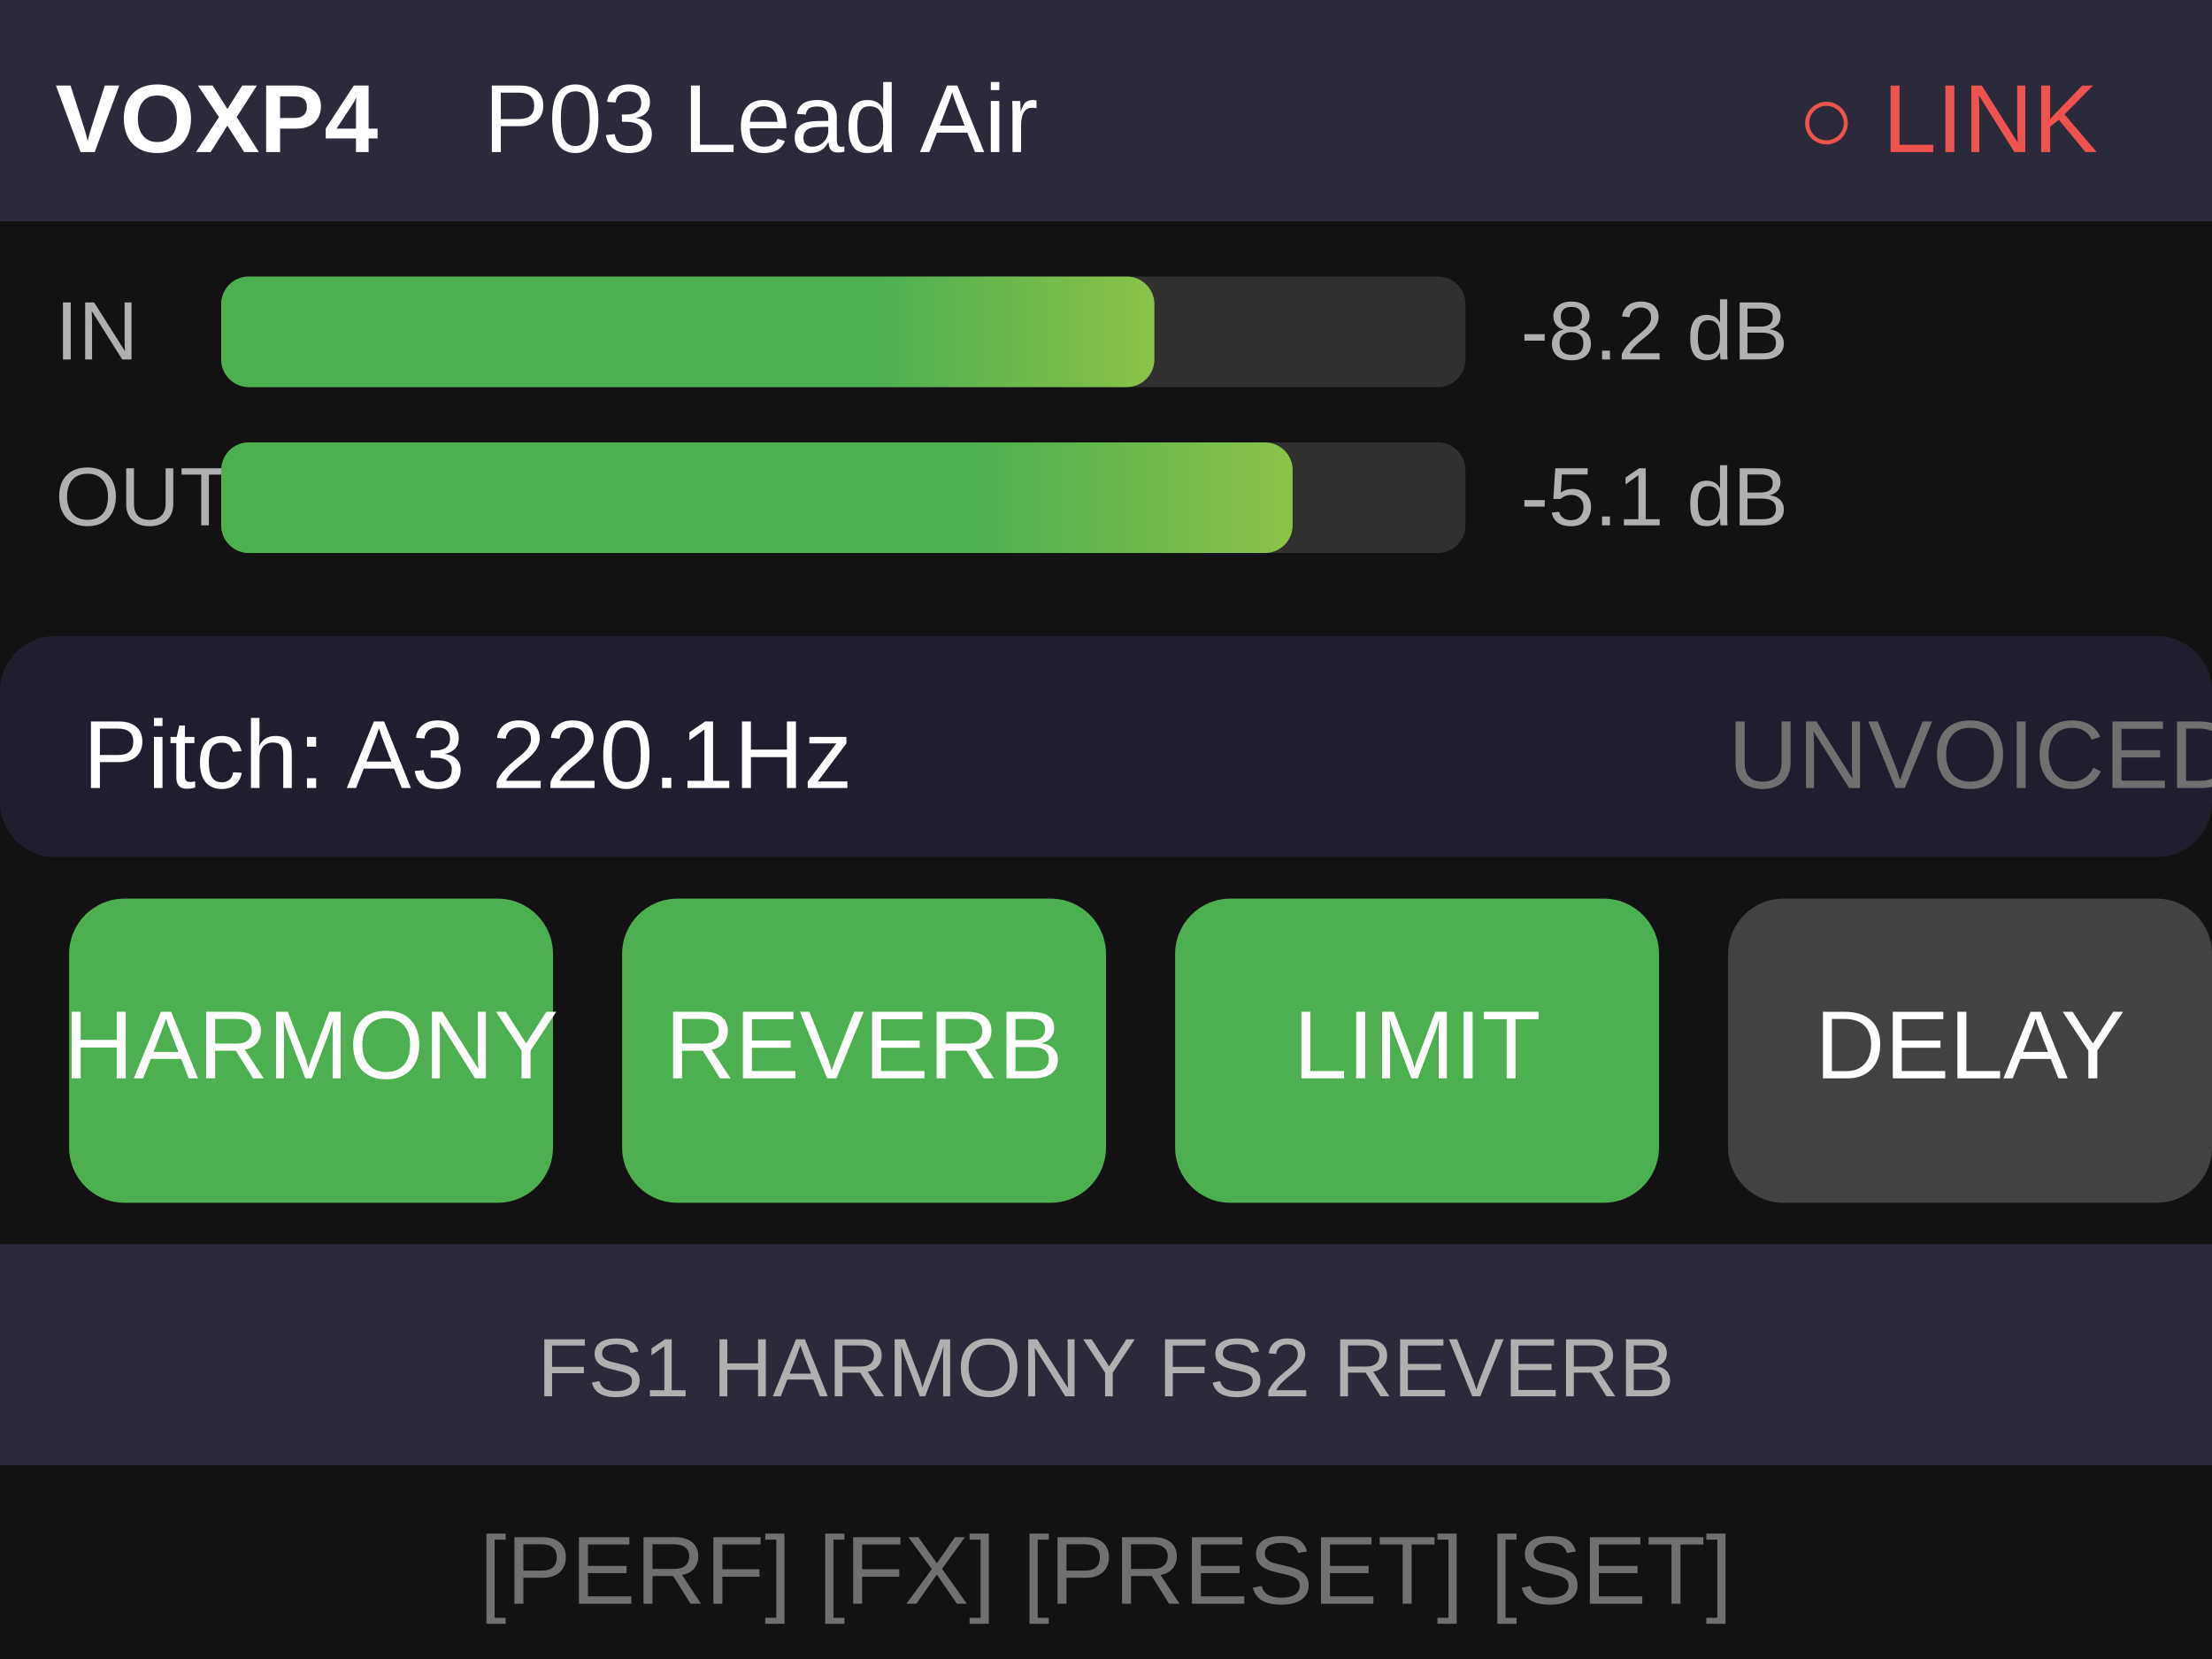
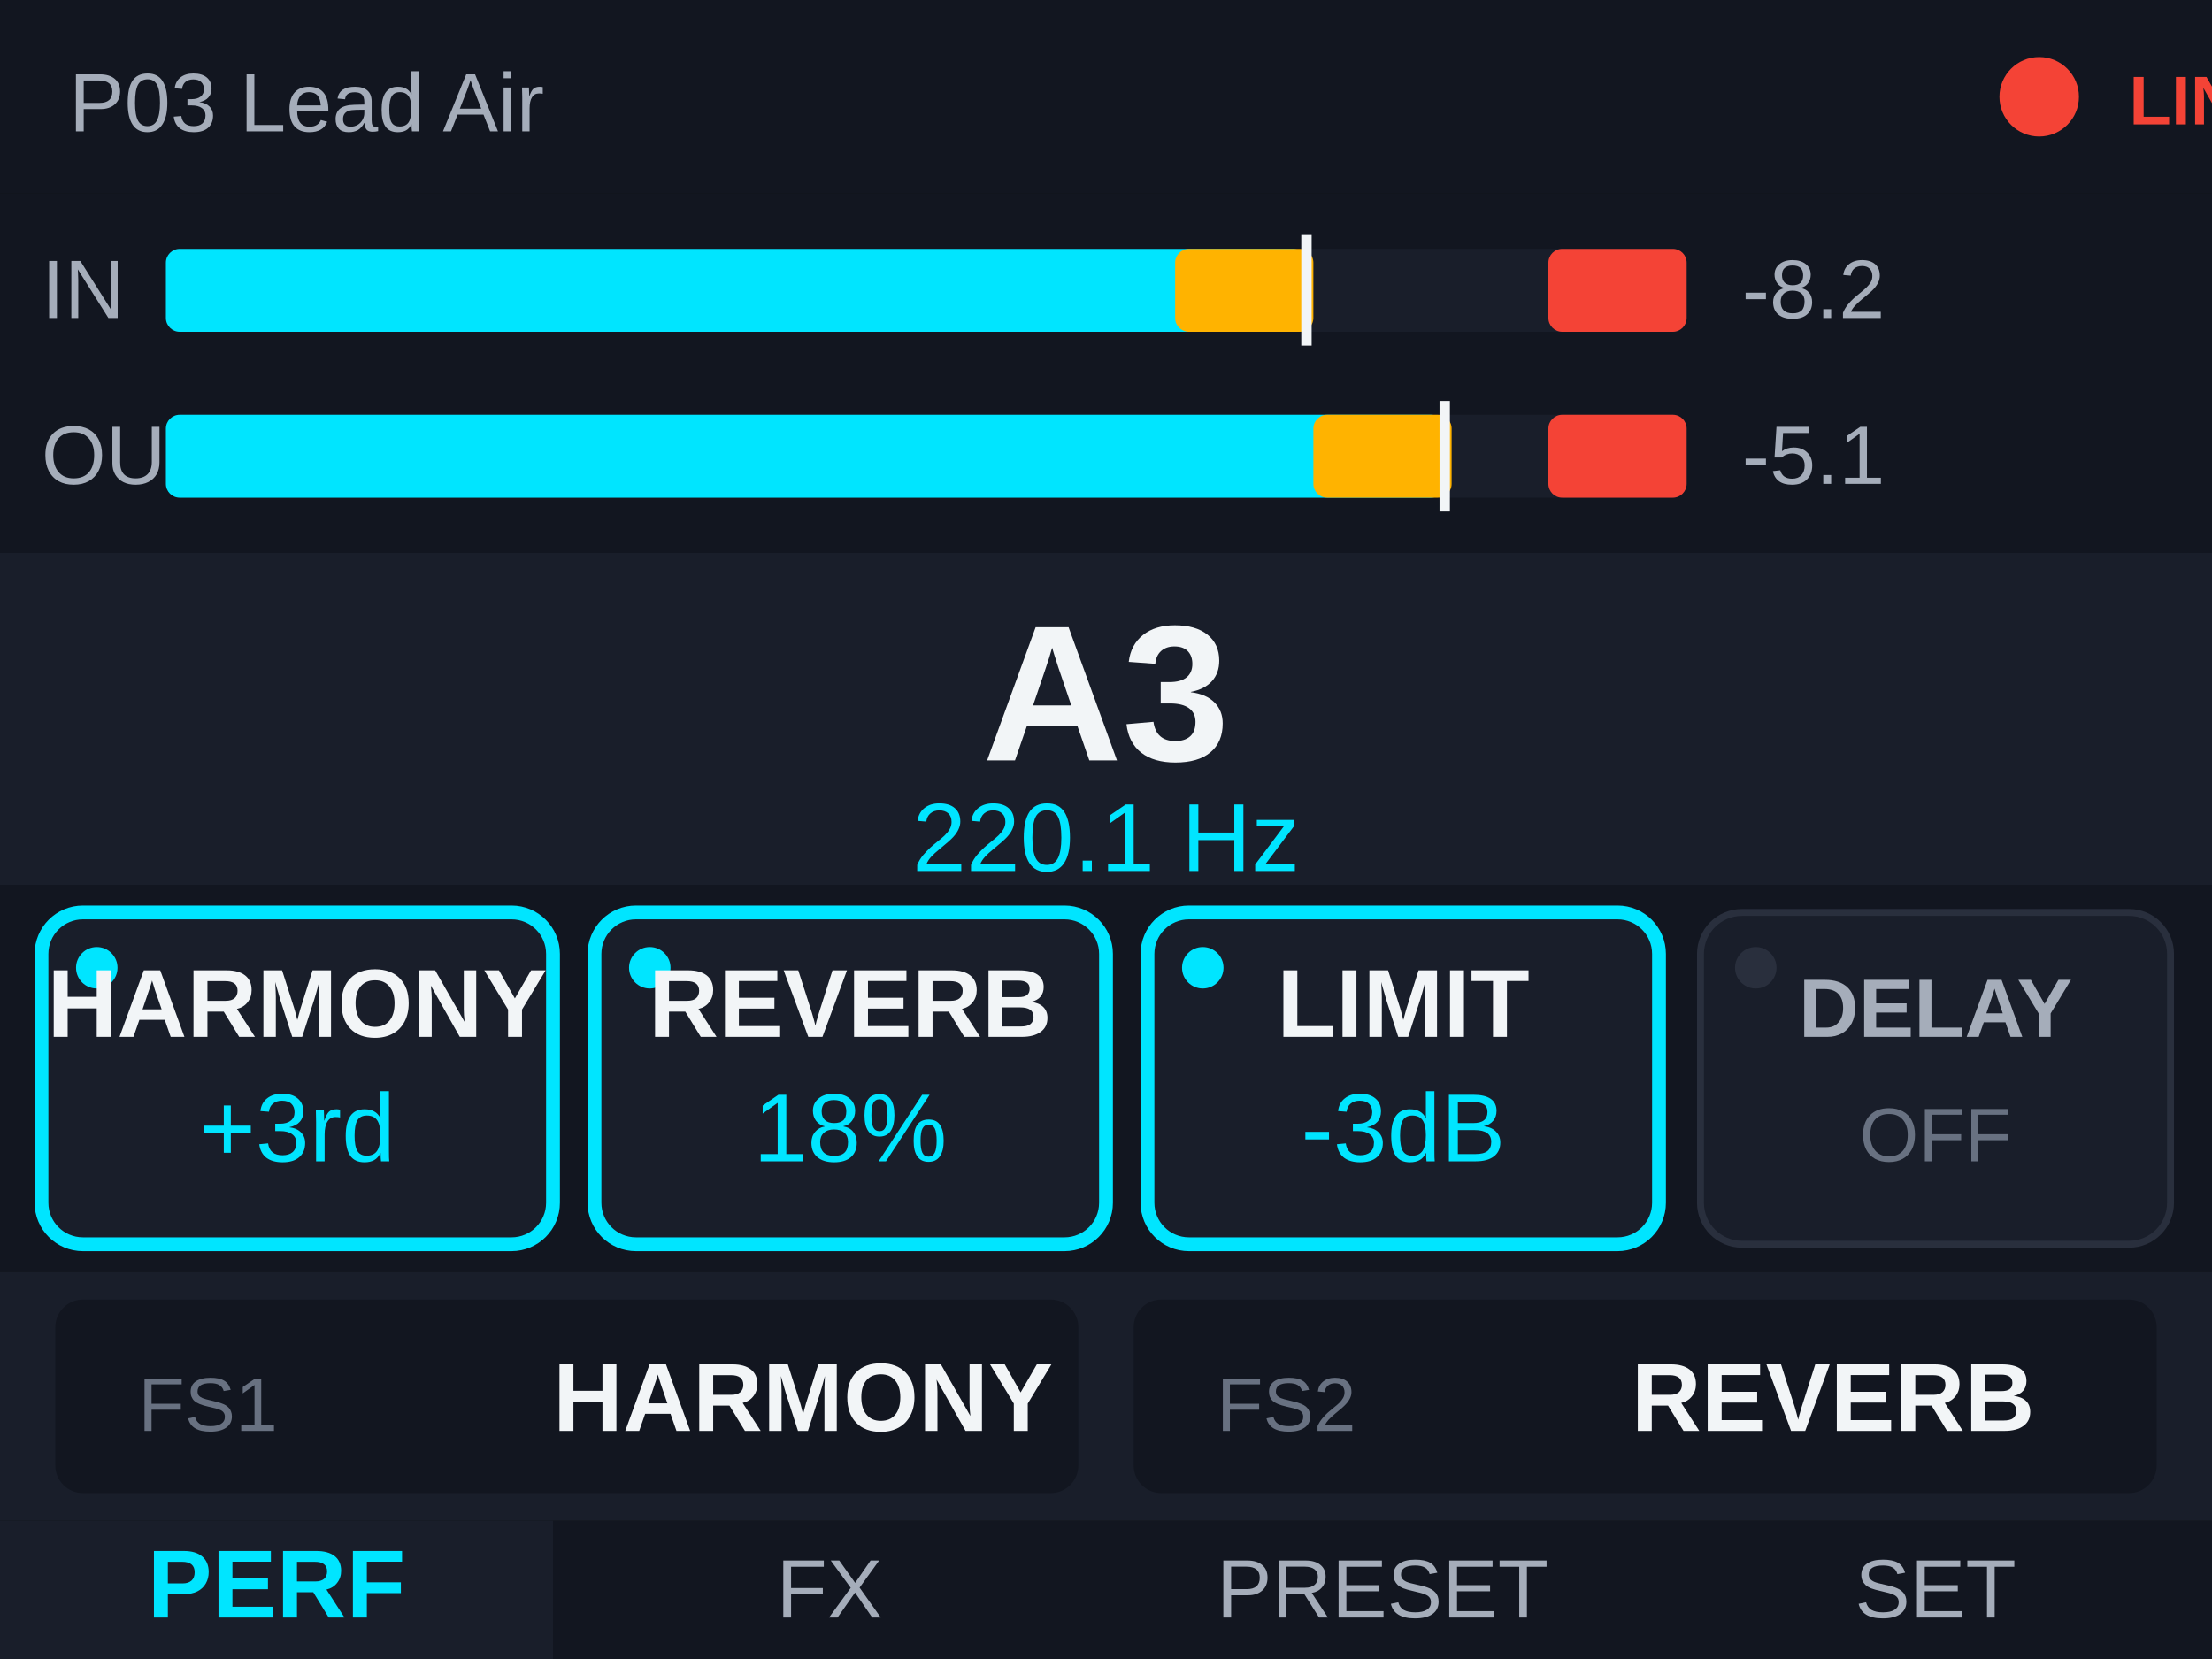
<svg xmlns="http://www.w3.org/2000/svg" viewBox="0 0 320 240" width="640" height="480">
  <defs>
-     <linearGradient id="meterGreen" x1="0%" y1="0%" x2="100%" y2="0%">
-       <stop offset="0%" style="stop-color:#4CAF50" />
-       <stop offset="70%" style="stop-color:#4CAF50" />
-       <stop offset="100%" style="stop-color:#8BC34A" />
-     </linearGradient>
-     <linearGradient id="meterYellow" x1="0%" y1="0%" x2="100%" y2="0%">
-       <stop offset="0%" style="stop-color:#FFEB3B" />
-       <stop offset="100%" style="stop-color:#FFC107" />
-     </linearGradient>
-     <linearGradient id="meterRed" x1="0%" y1="0%" x2="100%" y2="0%">
-       <stop offset="0%" style="stop-color:#F44336" />
-       <stop offset="100%" style="stop-color:#D32F2F" />
-     </linearGradient>
    <style>
-       .bg { fill: #121212; }
-       .card { fill: #1E1E2E; }
-       .header { fill: #2A2A3A; }
-       .text-primary { fill: #FFFFFF; font-family: Arial, sans-serif; font-size: 14px; }
-       .text-secondary { fill: #B0B0B0; font-family: Arial, sans-serif; font-size: 12px; }
-       .text-muted { fill: #707070; font-family: Arial, sans-serif; font-size: 14px; }
-       .effect-off { fill: #424242; }
-       .effect-on { fill: #4CAF50; }
-       .link-ok { fill: #66BB6A; }
-       .link-lost { fill: #EF5350; }
-       .fs-pressed { fill: #FFA726; }
-       .meter-bg { fill: #303030; }
+       .bg { fill: #090B0F; }
+       .surface { fill: #121620; }
+       .surface-elevated { fill: #191E2A; }
+       .header { fill: #121620; }
+       .border-subtle { stroke: #292F3D; stroke-width: 1; fill: none; }
+       .text-primary { fill: #F2F5F7; font-family: Arial, sans-serif; font-size: 14px; }
+       .text-secondary { fill: #A5ADBA; font-family: Arial, sans-serif; font-size: 12px; }
+       .text-muted { fill: #687181; font-family: Arial, sans-serif; font-size: 11px; }
+       .text-hero { fill: #F2F5F7; font-family: Arial, sans-serif; font-size: 28px; font-weight: bold; }
+       .text-accent { fill: #00E5FF; font-family: Arial, sans-serif; font-size: 14px; }
+       .accent-border { stroke: #00E5FF; stroke-width: 2; fill: none; }
+       .effect-card-bg { fill: #191E2A; }
+       .effect-card-active { fill: #191E2A; stroke: #00E5FF; stroke-width: 2; }
+       .led-on { fill: #00E5FF; }
+       .led-off { fill: #292F3D; }
+       .meter-bg { fill: #191E2A; }
+       .meter-safe { fill: #00E5FF; }
+       .meter-warning { fill: #FFB300; }
+       .meter-clip { fill: #F44336; }
+       .link-ok { fill: #4CAF50; }
+       .link-lost { fill: #F44336; }
+       .fs-pressed { fill: #FFB300; }
+       .nav-tab { fill: #121620; }
+       .nav-tab-active { fill: #191E2A; border-top: 2px solid #00E5FF; }
    </style>
  </defs>
  <rect width="320" height="240" class="bg" />
-   <rect width="320" height="32" class="header" />
-   <text x="8" y="22" class="text-primary" font-size="16" font-weight="bold">VOXP4</text>
-   <text x="70" y="22" class="text-primary">P03 Lead Air</text>
-   <text x="260" y="22" class="link-lost" font-family="Arial" font-size="14">○ LINK</text>
-   <rect y="32" width="320" height="60" class="bg" />
-   <text x="8" y="52" class="text-secondary">IN</text>
-   <rect x="32" y="40" width="180" height="16" rx="4" class="meter-bg" />
-   <rect x="32" y="40" width="135" height="16" rx="4" fill="url(#meterGreen)" />
-   <text x="220" y="52" class="text-secondary">-8.2 dB</text>
-   <text x="8" y="76" class="text-secondary">OUT</text>
-   <rect x="32" y="64" width="180" height="16" rx="4" class="meter-bg" />
-   <rect x="32" y="64" width="155" height="16" rx="4" fill="url(#meterGreen)" />
-   <text x="220" y="76" class="text-secondary">-5.1 dB</text>
-   <rect y="92" width="320" height="32" class="card" rx="8" />
-   <text x="12" y="114" class="text-primary">Pitch: A3  220.1Hz</text>
-   <text x="250" y="114" class="text-muted">UNVOICED</text>
-   <rect y="124" width="320" height="56" class="bg" />
-   <rect x="10" y="130" width="70" height="44" rx="8" class="effect-on" />
-   <text x="45" y="156" class="text-primary" text-anchor="middle" font-size="11">HARMONY</text>
-   <rect x="90" y="130" width="70" height="44" rx="8" class="effect-on" />
-   <text x="125" y="156" class="text-primary" text-anchor="middle" font-size="11">REVERB</text>
-   <rect x="170" y="130" width="70" height="44" rx="8" class="effect-on" />
-   <text x="205" y="156" class="text-primary" text-anchor="middle" font-size="11">LIMIT</text>
-   <rect x="250" y="130" width="70" height="44" rx="8" class="effect-off" />
-   <text x="285" y="156" class="text-primary" text-anchor="middle" font-size="11">DELAY</text>
-   <rect y="180" width="320" height="32" class="header" />
-   <text x="160" y="202" class="text-secondary" text-anchor="middle">FS1 HARMONY     FS2 REVERB</text>
-   <rect y="212" width="320" height="28" class="bg" />
-   <text x="160" y="232" class="text-muted" text-anchor="middle" font-size="11">[PERF] [FX] [PRESET] [SET]</text>
+   <rect width="320" height="28" class="header" />
+   <text x="10" y="19" class="text-secondary" font-size="11">P03 Lead Air</text>
+   <circle cx="295" cy="14" r="5" class="link-lost" stroke="#F44336" stroke-width="1.5" fill="none" />
+   <text x="308" y="18" class="link-lost" font-family="Arial" font-size="10" font-weight="bold">LINK</text>
+   <rect y="28" width="320" height="52" class="surface" />
+   <text x="6" y="46" class="text-secondary" font-size="10">IN</text>
+   <rect x="24" y="36" width="220" height="12" rx="2" class="meter-bg" />
+   <rect x="24" y="36" width="165" height="12" rx="2" class="meter-safe" />
+   <rect x="170" y="36" width="20" height="12" rx="2" class="meter-warning" />
+   <rect x="224" y="36" width="20" height="12" rx="2" class="meter-clip" />
+   <line x1="189" y1="34" x2="189" y2="50" stroke="#F2F5F7" stroke-width="1.5" />
+   <text x="252" y="46" class="text-secondary" font-size="11">-8.2</text>
+   <text x="6" y="70" class="text-secondary" font-size="10">OUT</text>
+   <rect x="24" y="60" width="220" height="12" rx="2" class="meter-bg" />
+   <rect x="24" y="60" width="185" height="12" rx="2" class="meter-safe" />
+   <rect x="190" y="60" width="20" height="12" rx="2" class="meter-warning" />
+   <rect x="224" y="60" width="20" height="12" rx="2" class="meter-clip" />
+   <line x1="209" y1="58" x2="209" y2="74" stroke="#F2F5F7" stroke-width="1.5" />
+   <text x="252" y="70" class="text-secondary" font-size="11">-5.1</text>
+   <rect y="80" width="320" height="48" class="surface-elevated" />
+   <text x="160" y="110" class="text-hero" text-anchor="middle" font-size="32">A3</text>
+   <text x="160" y="126" class="text-accent" text-anchor="middle" font-size="13">220.1 Hz</text>
+   <text x="160" y="140" class="text-primary" text-anchor="middle" font-size="11" font-weight="bold">VOICED</text>
+   <rect y="128" width="320" height="56" class="surface" />
+   <rect x="6" y="132" width="74" height="48" rx="6" class="effect-card-active" />
+   <circle cx="14" cy="140" r="3" class="led-on" />
+   <text x="43" y="150" class="text-primary" text-anchor="middle" font-size="10" font-weight="bold">HARMONY</text>
+   <text x="43" y="168" class="text-accent" text-anchor="middle" font-size="11">+3rd</text>
+   <rect x="86" y="132" width="74" height="48" rx="6" class="effect-card-active" />
+   <circle cx="94" cy="140" r="3" class="led-on" />
+   <text x="123" y="150" class="text-primary" text-anchor="middle" font-size="10" font-weight="bold">REVERB</text>
+   <text x="123" y="168" class="text-accent" text-anchor="middle" font-size="11">18%</text>
+   <rect x="166" y="132" width="74" height="48" rx="6" class="effect-card-active" />
+   <circle cx="174" cy="140" r="3" class="led-on" />
+   <text x="203" y="150" class="text-primary" text-anchor="middle" font-size="10" font-weight="bold">LIMIT</text>
+   <text x="203" y="168" class="text-accent" text-anchor="middle" font-size="11">-3dB</text>
+   <rect x="246" y="132" width="68" height="48" rx="6" class="effect-card-bg" stroke="#292F3D" stroke-width="1" />
+   <circle cx="254" cy="140" r="3" class="led-off" />
+   <text x="280" y="150" class="text-secondary" text-anchor="middle" font-size="10" font-weight="bold">DELAY</text>
+   <text x="280" y="168" class="text-muted" text-anchor="middle" font-size="11">OFF</text>
+   <rect y="184" width="320" height="36" class="surface-elevated" />
+   <rect x="8" y="188" width="148" height="28" rx="4" class="nav-tab" />
+   <text x="20" y="207" class="text-muted" font-size="9">FS1</text>
+   <text x="80" y="207" class="text-primary" font-size="11" font-weight="bold">HARMONY</text>
+   <rect x="164" y="188" width="148" height="28" rx="4" class="nav-tab" />
+   <text x="176" y="207" class="text-muted" font-size="9">FS2</text>
+   <text x="236" y="207" class="text-primary" font-size="11" font-weight="bold">REVERB</text>
+   <rect y="220" width="320" height="20" class="header" />
+   <rect x="0" y="220" width="80" height="20" class="nav-tab-active" />
+   <text x="40" y="234" class="text-accent" text-anchor="middle" font-size="10" font-weight="bold">PERF</text>
+   <rect x="80" y="220" width="80" height="20" class="nav-tab" />
+   <text x="120" y="234" class="text-secondary" text-anchor="middle" font-size="10">FX</text>
+   <rect x="160" y="220" width="80" height="20" class="nav-tab" />
+   <text x="200" y="234" class="text-secondary" text-anchor="middle" font-size="10">PRESET</text>
+   <rect x="240" y="220" width="80" height="20" class="nav-tab" />
+   <text x="280" y="234" class="text-secondary" text-anchor="middle" font-size="10">SET</text>
</svg>
